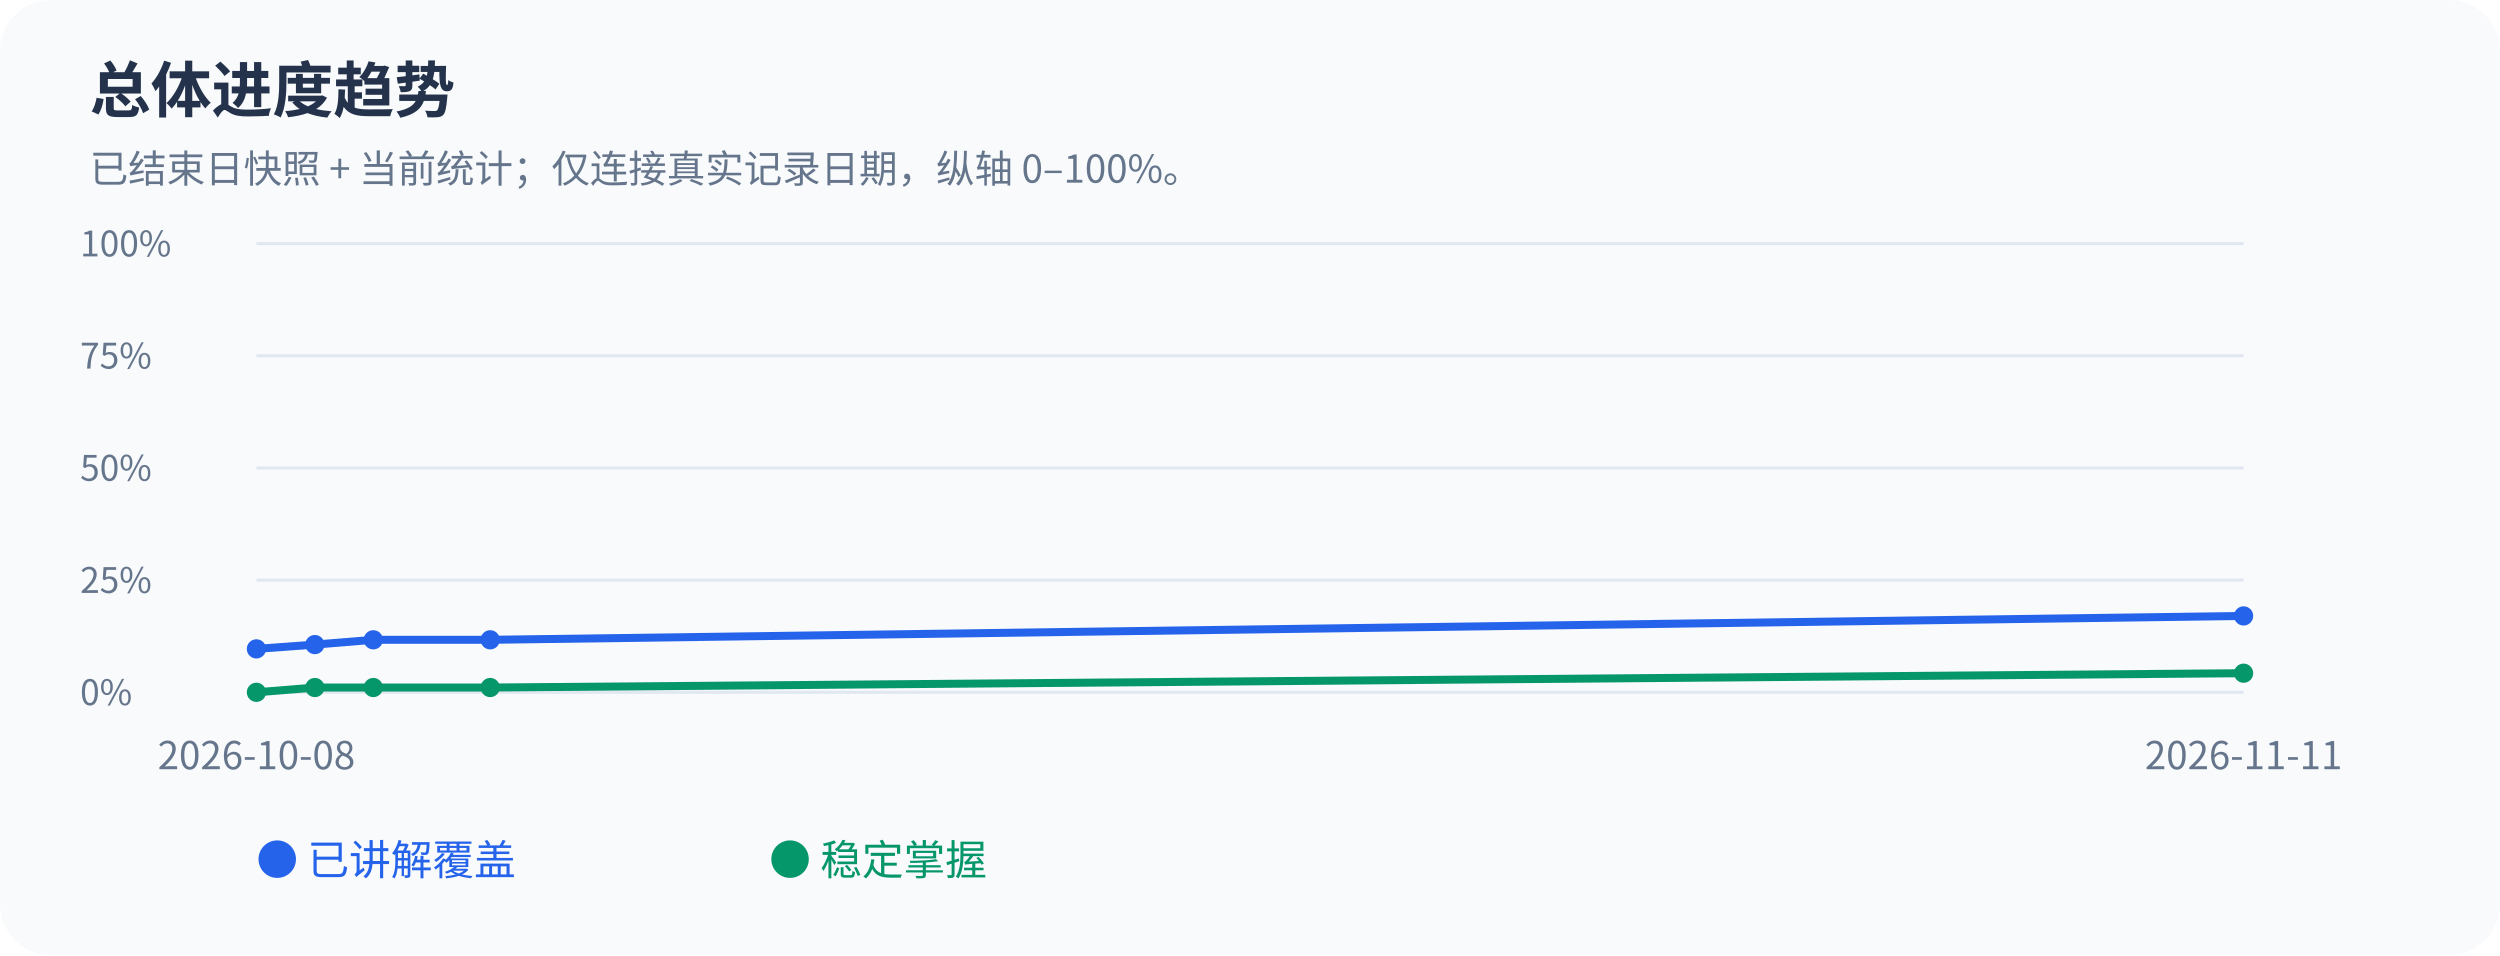
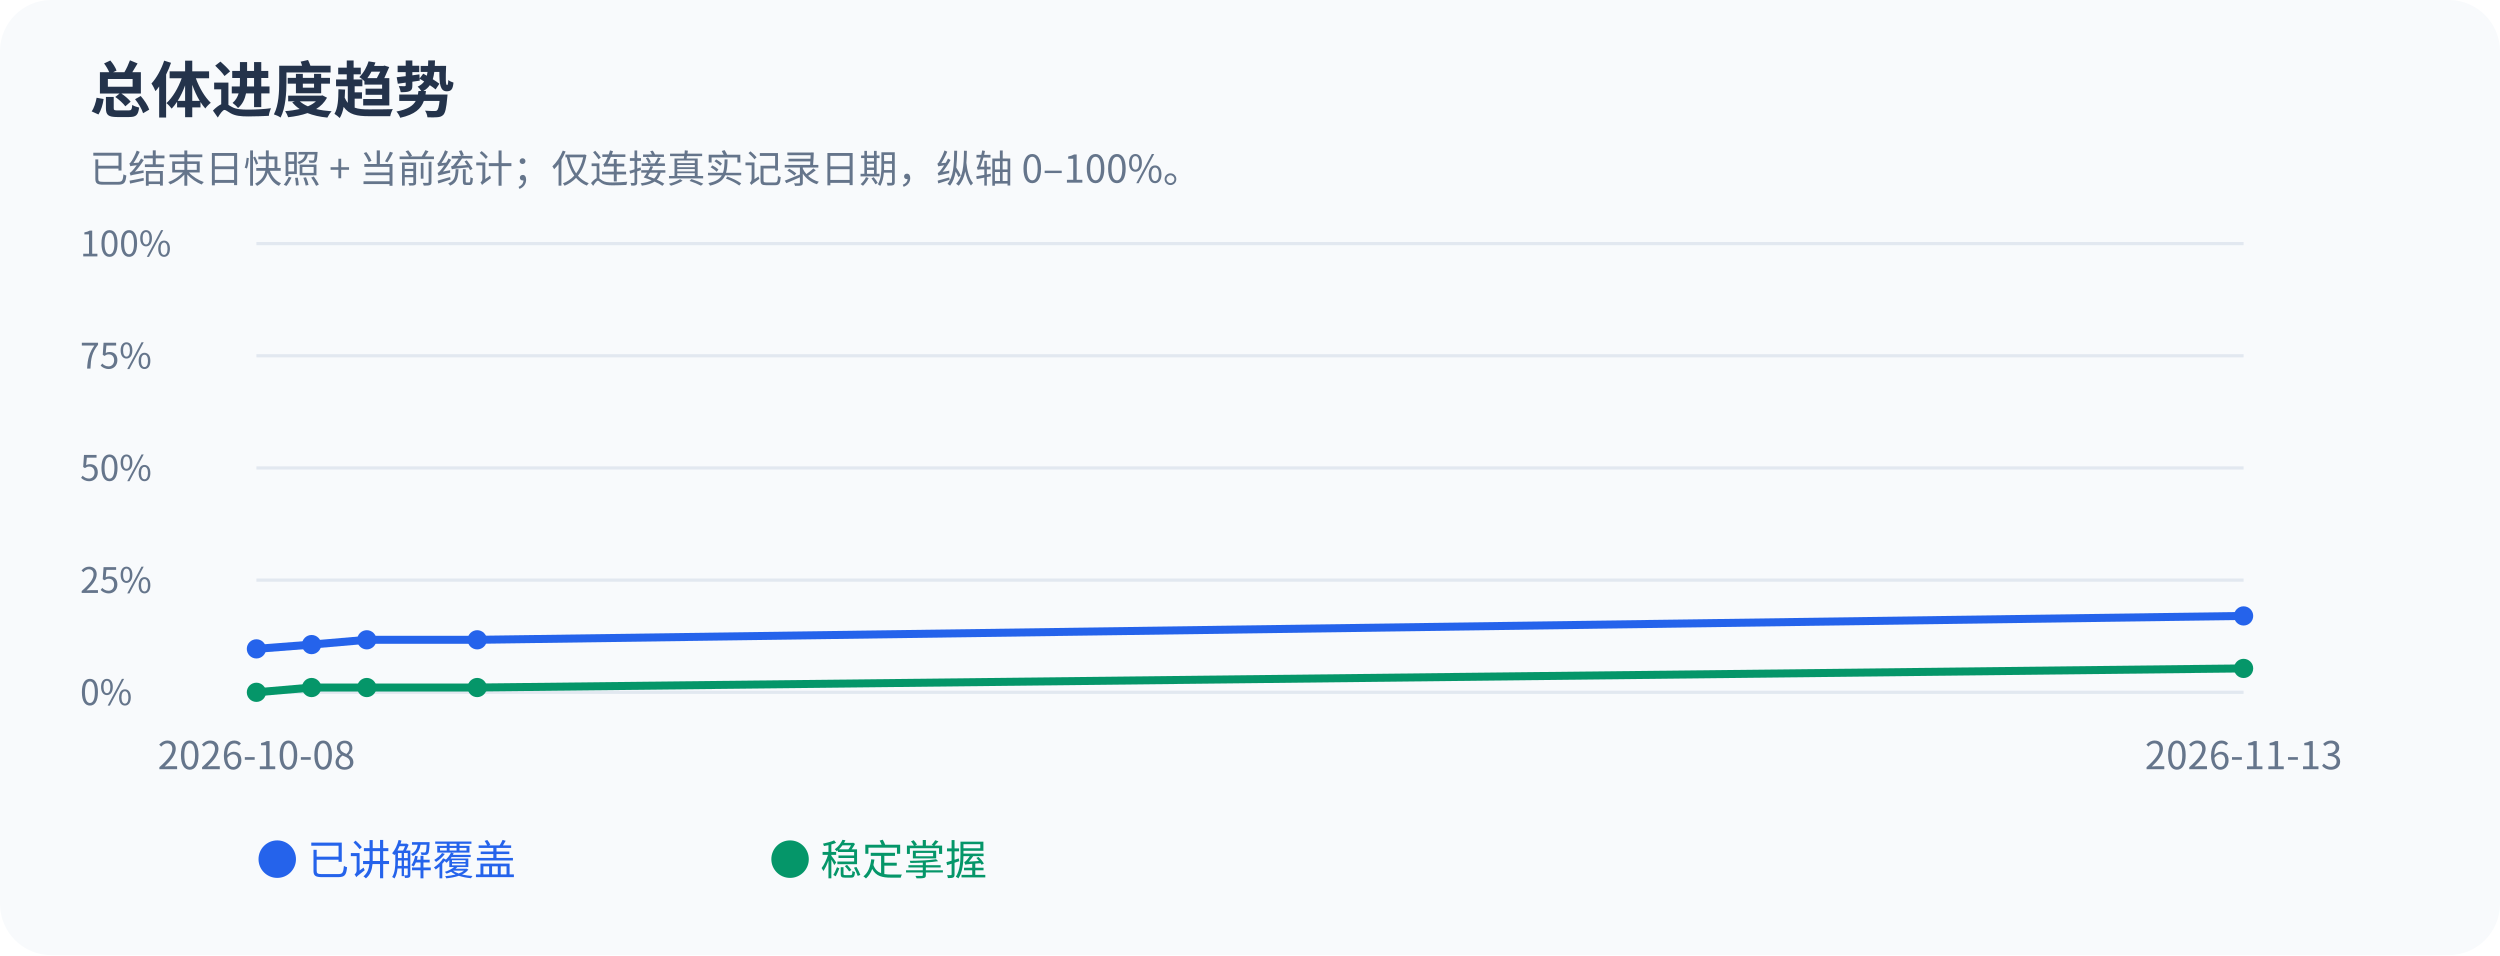
<svg xmlns="http://www.w3.org/2000/svg" width="780" height="298" viewBox="0 0 780 298" role="img" aria-labelledby="title desc">
  <style>text{font-family:system-ui,"Noto Sans CJK SC","Microsoft YaHei",sans-serif;fill:#24334b}.muted{fill:#65758b}.blue{fill:#2563eb}.green{fill:#059669}</style>
  <rect width="100%" height="100%" rx="16" fill="#f8fafc" />
  <text x="28" y="35" font-size="19" font-weight="700">总体进度趋势</text>
  <text x="28" y="57" class="muted" font-size="12">已结束日快照 + 当前统计；仅连接真实记录日期，纵轴 0–100%。</text>
  <line x1="80" y1="216" x2="700" y2="216" stroke="#e2e8f0" />
  <text x="25" y="220" font-size="11" class="muted">0%</text>
  <line x1="80" y1="181.0" x2="700" y2="181.0" stroke="#e2e8f0" />
  <text x="25" y="185.0" font-size="11" class="muted">25%</text>
  <line x1="80" y1="146.0" x2="700" y2="146.0" stroke="#e2e8f0" />
  <text x="25" y="150.0" font-size="11" class="muted">50%</text>
  <line x1="80" y1="111.0" x2="700" y2="111.0" stroke="#e2e8f0" />
  <text x="25" y="115.0" font-size="11" class="muted">75%</text>
  <line x1="80" y1="76" x2="700" y2="76" stroke="#e2e8f0" />
  <text x="25" y="80" font-size="11" class="muted">100%</text>
  <circle cx="80.00" cy="202.45" r="3" fill="#2563eb" />
-   <circle cx="98.24" cy="201.11" r="3" fill="#2563eb" />
-   <circle cx="116.47" cy="199.62" r="3" fill="#2563eb" />
-   <circle cx="152.94" cy="199.62" r="3" fill="#2563eb" />
+   <circle cx="97.22" cy="201.11" r="3" fill="#2563eb" />
+   <circle cx="114.44" cy="199.62" r="3" fill="#2563eb" />
+   <circle cx="148.89" cy="199.62" r="3" fill="#2563eb" />
  <circle cx="700.00" cy="192.17" r="3" fill="#2563eb" />
-   <polyline points="80.00,202.45 98.24,201.11 116.47,199.62 152.94,199.62 700.00,192.17" fill="none" stroke="#2563eb" stroke-width="2.5" />
+   <polyline points="80.00,202.45 97.22,201.11 114.44,199.62 148.89,199.62 700.00,192.17" fill="none" stroke="#2563eb" stroke-width="2.5" />
  <circle cx="80.00" cy="216.00" r="3" fill="#059669" />
-   <circle cx="98.24" cy="214.51" r="3" fill="#059669" />
-   <circle cx="116.47" cy="214.51" r="3" fill="#059669" />
-   <circle cx="152.94" cy="214.51" r="3" fill="#059669" />
-   <circle cx="700.00" cy="210.04" r="3" fill="#059669" />
-   <polyline points="80.00,216.00 98.24,214.51 116.47,214.51 152.94,214.51 700.00,210.04" fill="none" stroke="#059669" stroke-width="2.5" />
+   <circle cx="97.22" cy="214.51" r="3" fill="#059669" />
+   <circle cx="114.44" cy="214.51" r="3" fill="#059669" />
+   <circle cx="148.89" cy="214.51" r="3" fill="#059669" />
+   <circle cx="700.00" cy="208.55" r="3" fill="#059669" />
+   <polyline points="80.00,216.00 97.22,214.51 114.44,214.51 148.89,214.51 700.00,208.55" fill="none" stroke="#059669" stroke-width="2.5" />
  <text x="80.00" y="240" text-anchor="middle" font-size="12" class="muted">2026-10-08</text>
-   <text x="700.00" y="240" text-anchor="middle" font-size="12" class="muted">2026-11-11</text>
+   <text x="700.00" y="240" text-anchor="middle" font-size="12" class="muted">2026-11-13</text>
  <text x="80" y="273" font-size="13" class="blue">● 已讲解覆盖</text>
  <text x="240" y="273" font-size="13" class="green">● 稳定掌握</text>
</svg>
